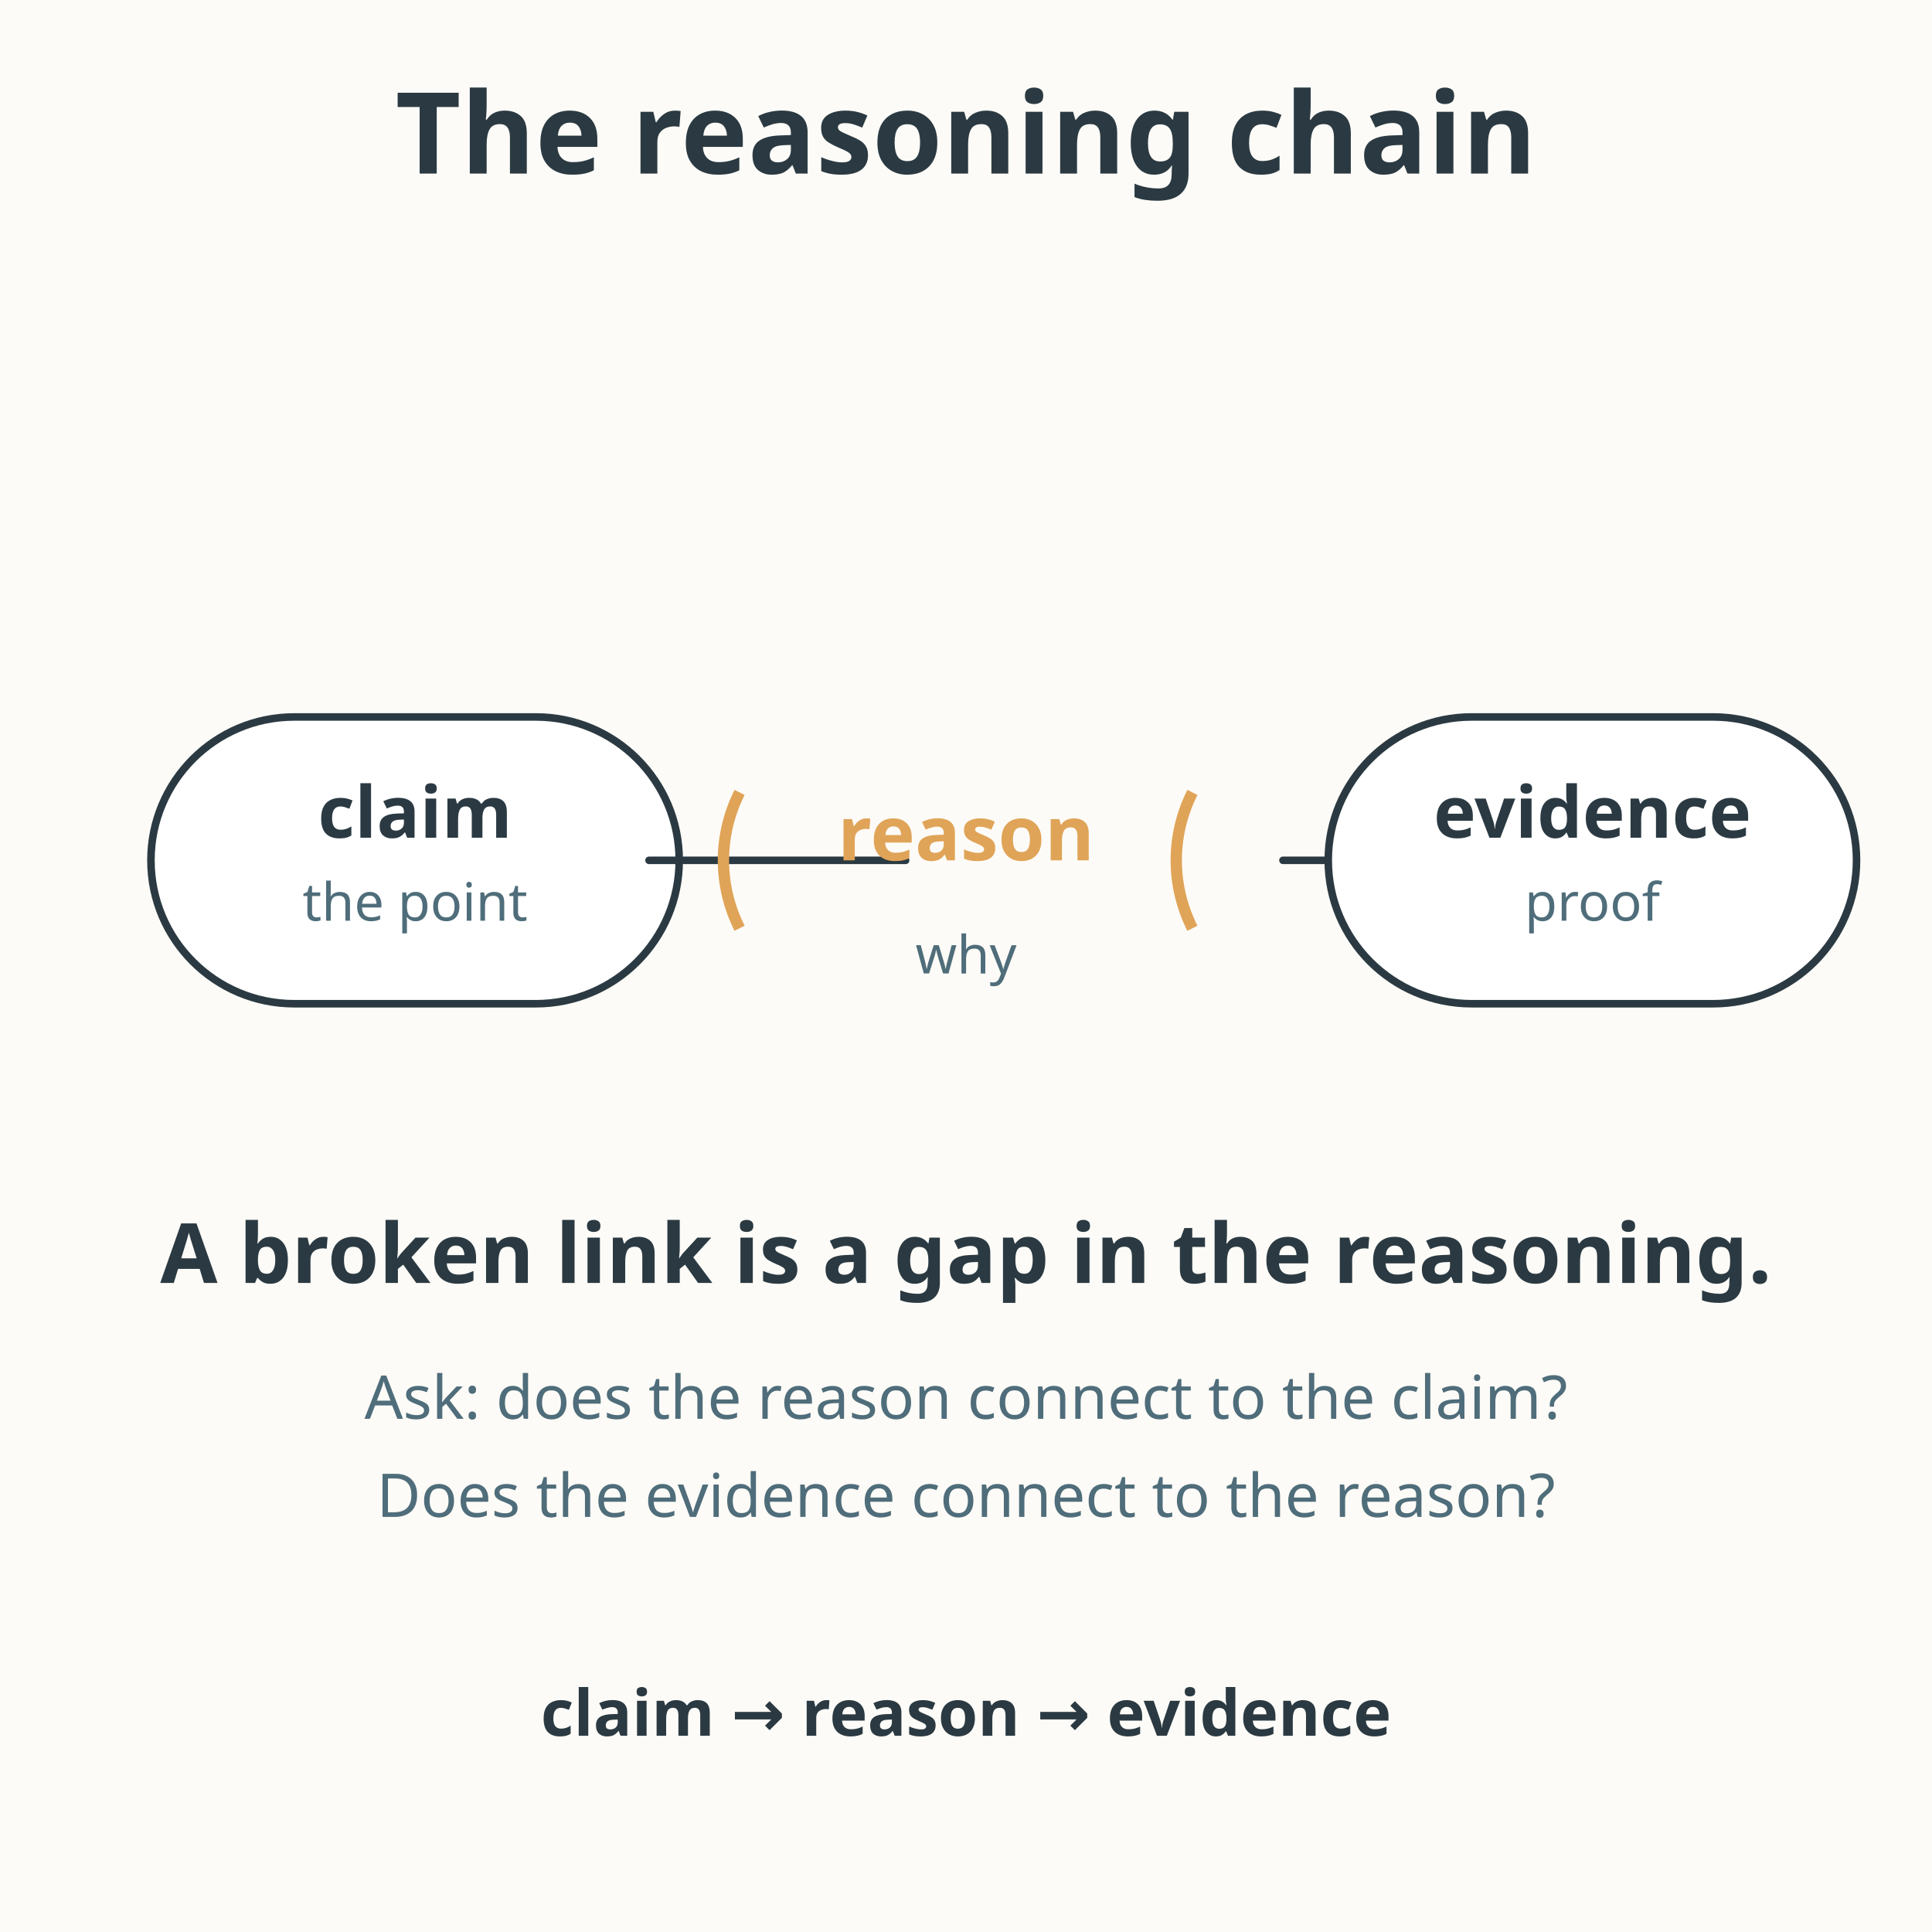
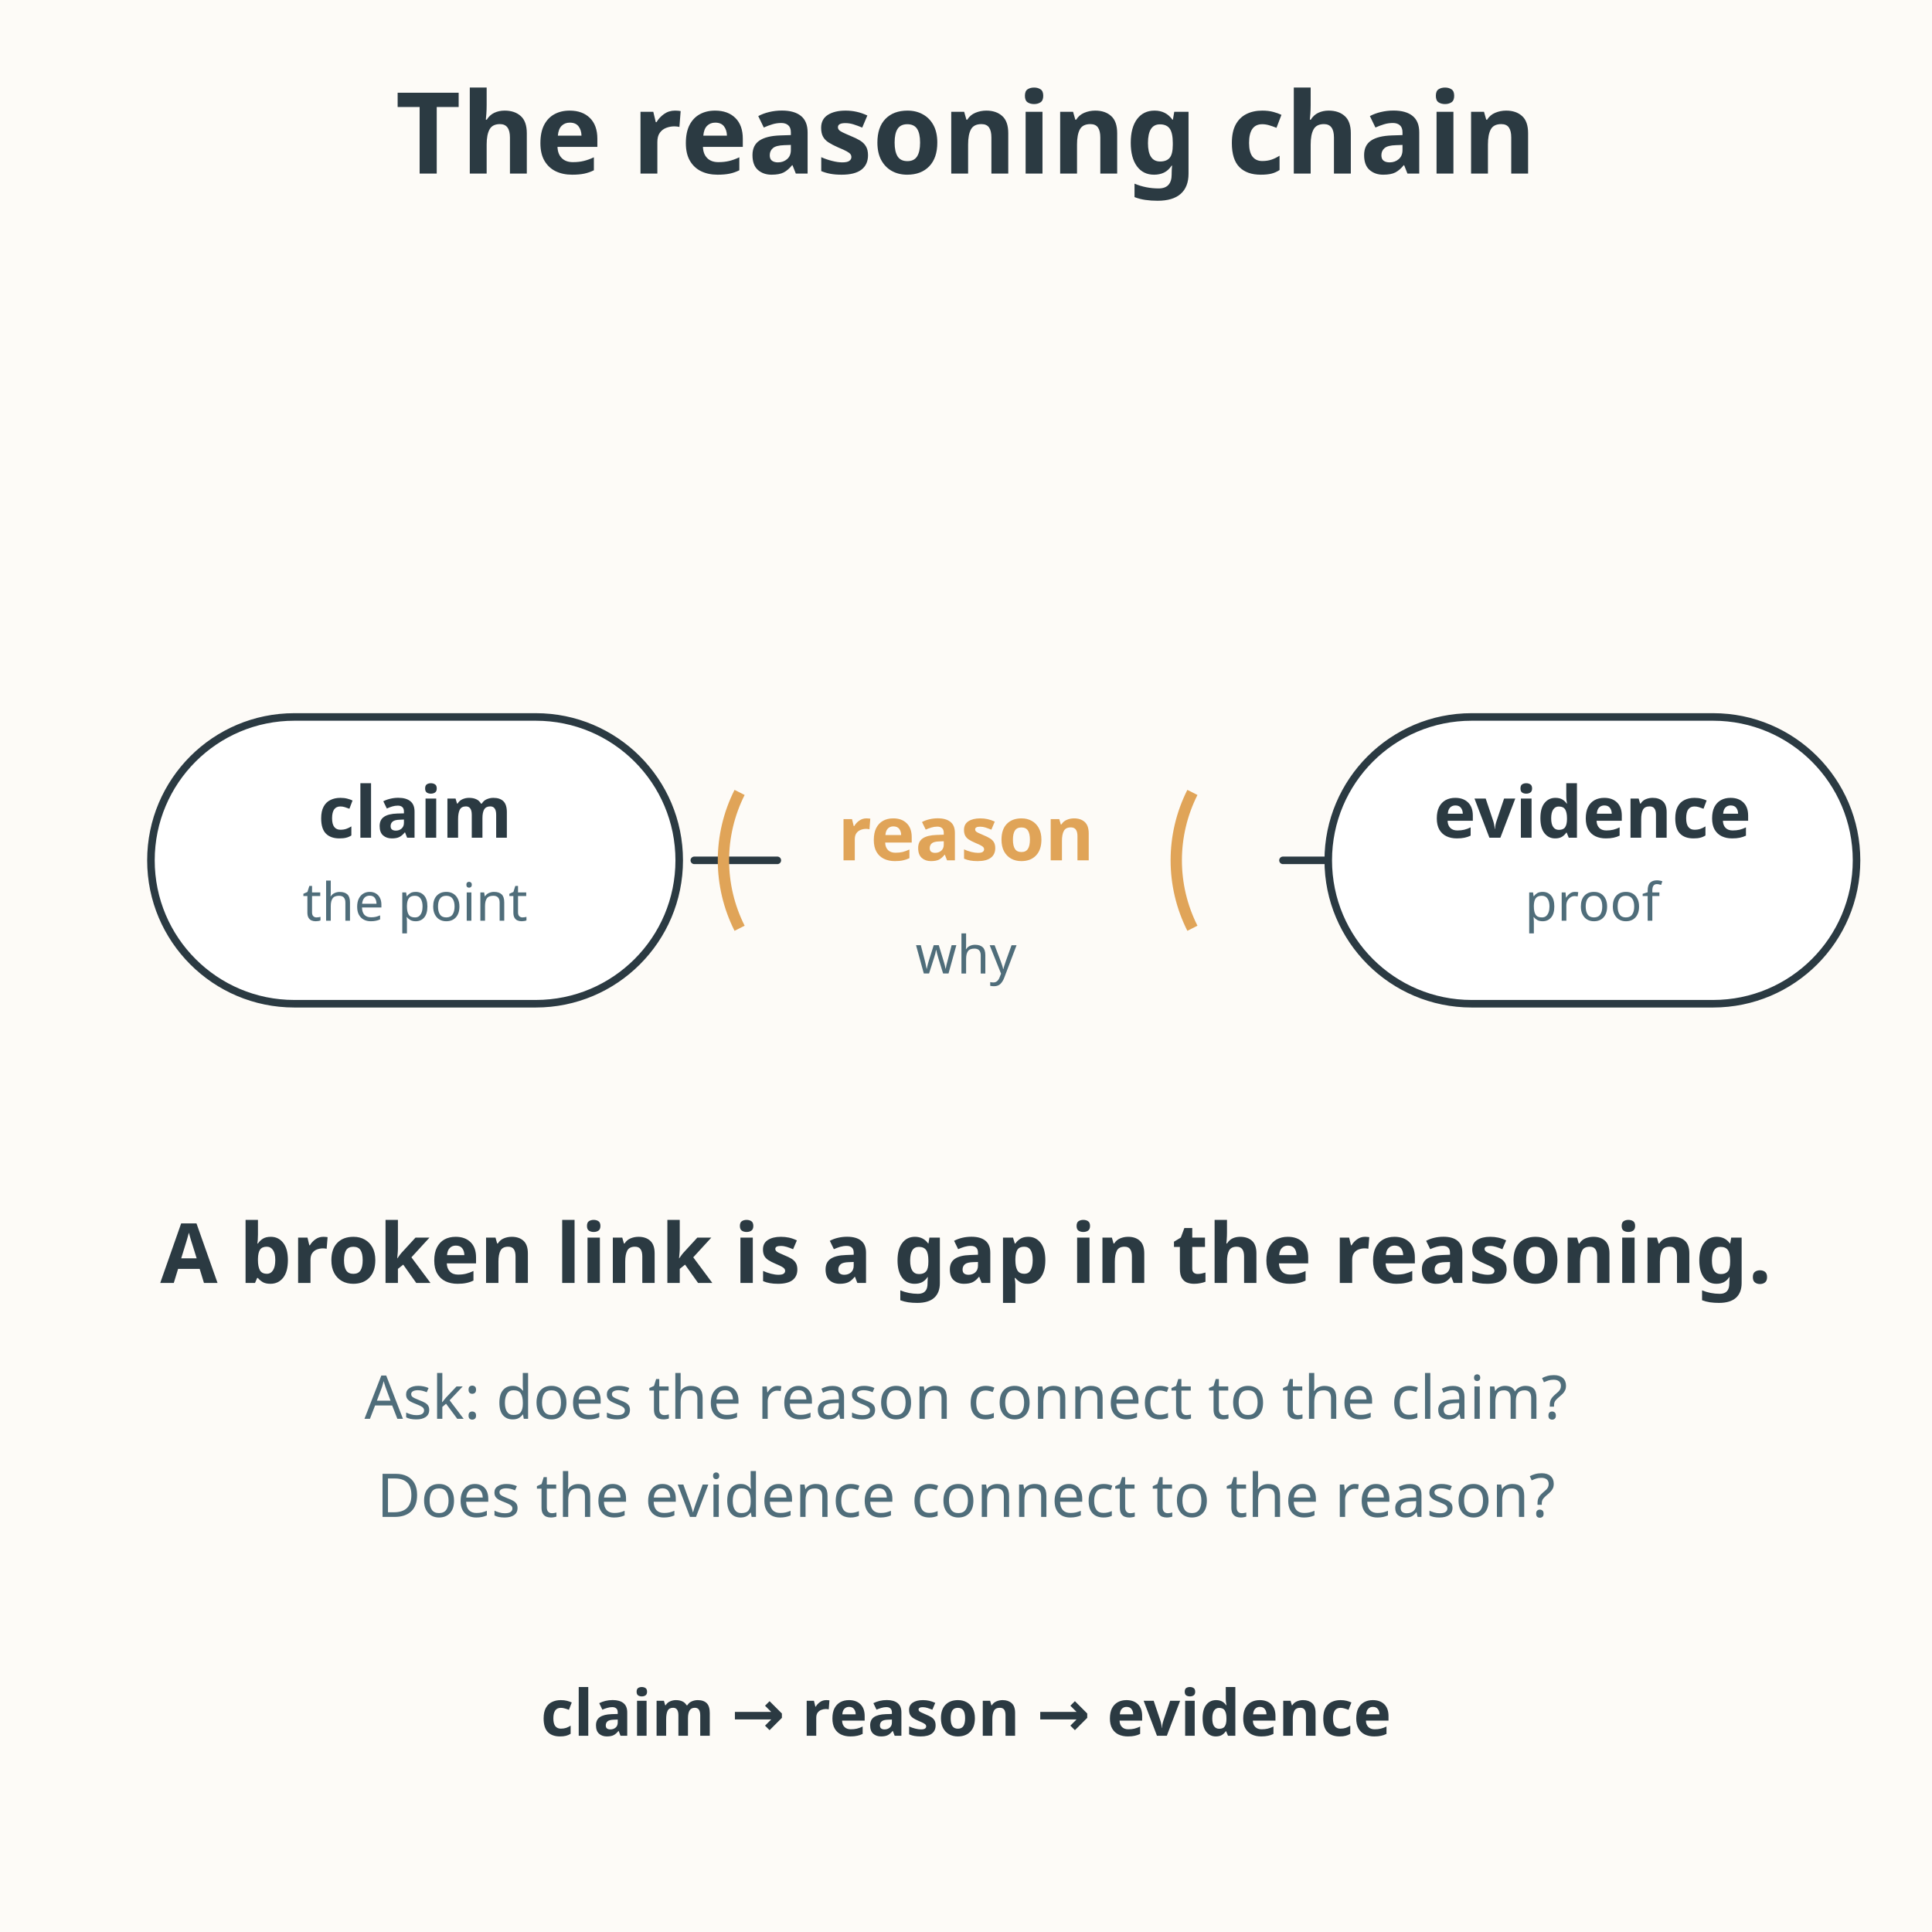
<svg xmlns="http://www.w3.org/2000/svg" viewBox="0 0 512 512" role="img" aria-labelledby="title-L-07-004-02-reasoning-chain desc-L-07-004-02-reasoning-chain">
  <rect width="512" height="512" fill="#fdfbf7" />
  <text x="256" y="46" text-anchor="middle" font-family="sans-serif" font-size="30" font-weight="bold" fill="#2b3a42">The reasoning chain</text>
  <g>
    <rect x="40" y="190" width="140" height="76" rx="38" fill="#ffffff" stroke="#2b3a42" stroke-width="2" />
    <text x="110" y="222" text-anchor="middle" font-family="sans-serif" font-size="19" font-weight="bold" fill="#2b3a42">claim</text>
    <text x="110" y="244" text-anchor="middle" font-family="sans-serif" font-size="14" fill="#4f6d7a">the point</text>
  </g>
  <g>
-     <path d="M172 228 L240 228" stroke="#2b3a42" stroke-width="2" stroke-linecap="round" />
+     <path d="M184 228 L206 228" stroke="#2b3a42" stroke-width="2" stroke-linecap="round" />
    <path d="M196 210 A 40 40 0 0 0 196 246" fill="none" stroke="#e0a458" stroke-width="3" />
    <path d="M316 210 A 40 40 0 0 0 316 246" fill="none" stroke="#e0a458" stroke-width="3" />
    <text x="256" y="228" text-anchor="middle" font-family="sans-serif" font-size="20" font-weight="bold" fill="#e0a458">reason</text>
    <text x="256" y="258" text-anchor="middle" font-family="sans-serif" font-size="14" fill="#4f6d7a">why</text>
  </g>
  <g>
    <path d="M340 228 L408 228" stroke="#2b3a42" stroke-width="2" stroke-linecap="round" />
    <rect x="352" y="190" width="140" height="76" rx="38" fill="#ffffff" stroke="#2b3a42" stroke-width="2" />
    <text x="422" y="222" text-anchor="middle" font-family="sans-serif" font-size="19" font-weight="bold" fill="#2b3a42">evidence</text>
    <text x="422" y="244" text-anchor="middle" font-family="sans-serif" font-size="14" fill="#4f6d7a">proof</text>
  </g>
  <text x="256" y="340" text-anchor="middle" font-family="sans-serif" font-size="22" font-weight="bold" fill="#2b3a42">A broken link is a gap in the reasoning.</text>
  <text x="256" y="376" text-anchor="middle" font-family="sans-serif" font-size="16" fill="#4f6d7a">Ask: does the reason connect to the claim?</text>
  <text x="256" y="402" text-anchor="middle" font-family="sans-serif" font-size="16" fill="#4f6d7a">Does the evidence connect to the reason?</text>
  <text x="256" y="460" text-anchor="middle" font-family="sans-serif" font-size="17" font-weight="bold" fill="#2b3a42">claim → reason → evidence</text>
</svg>
